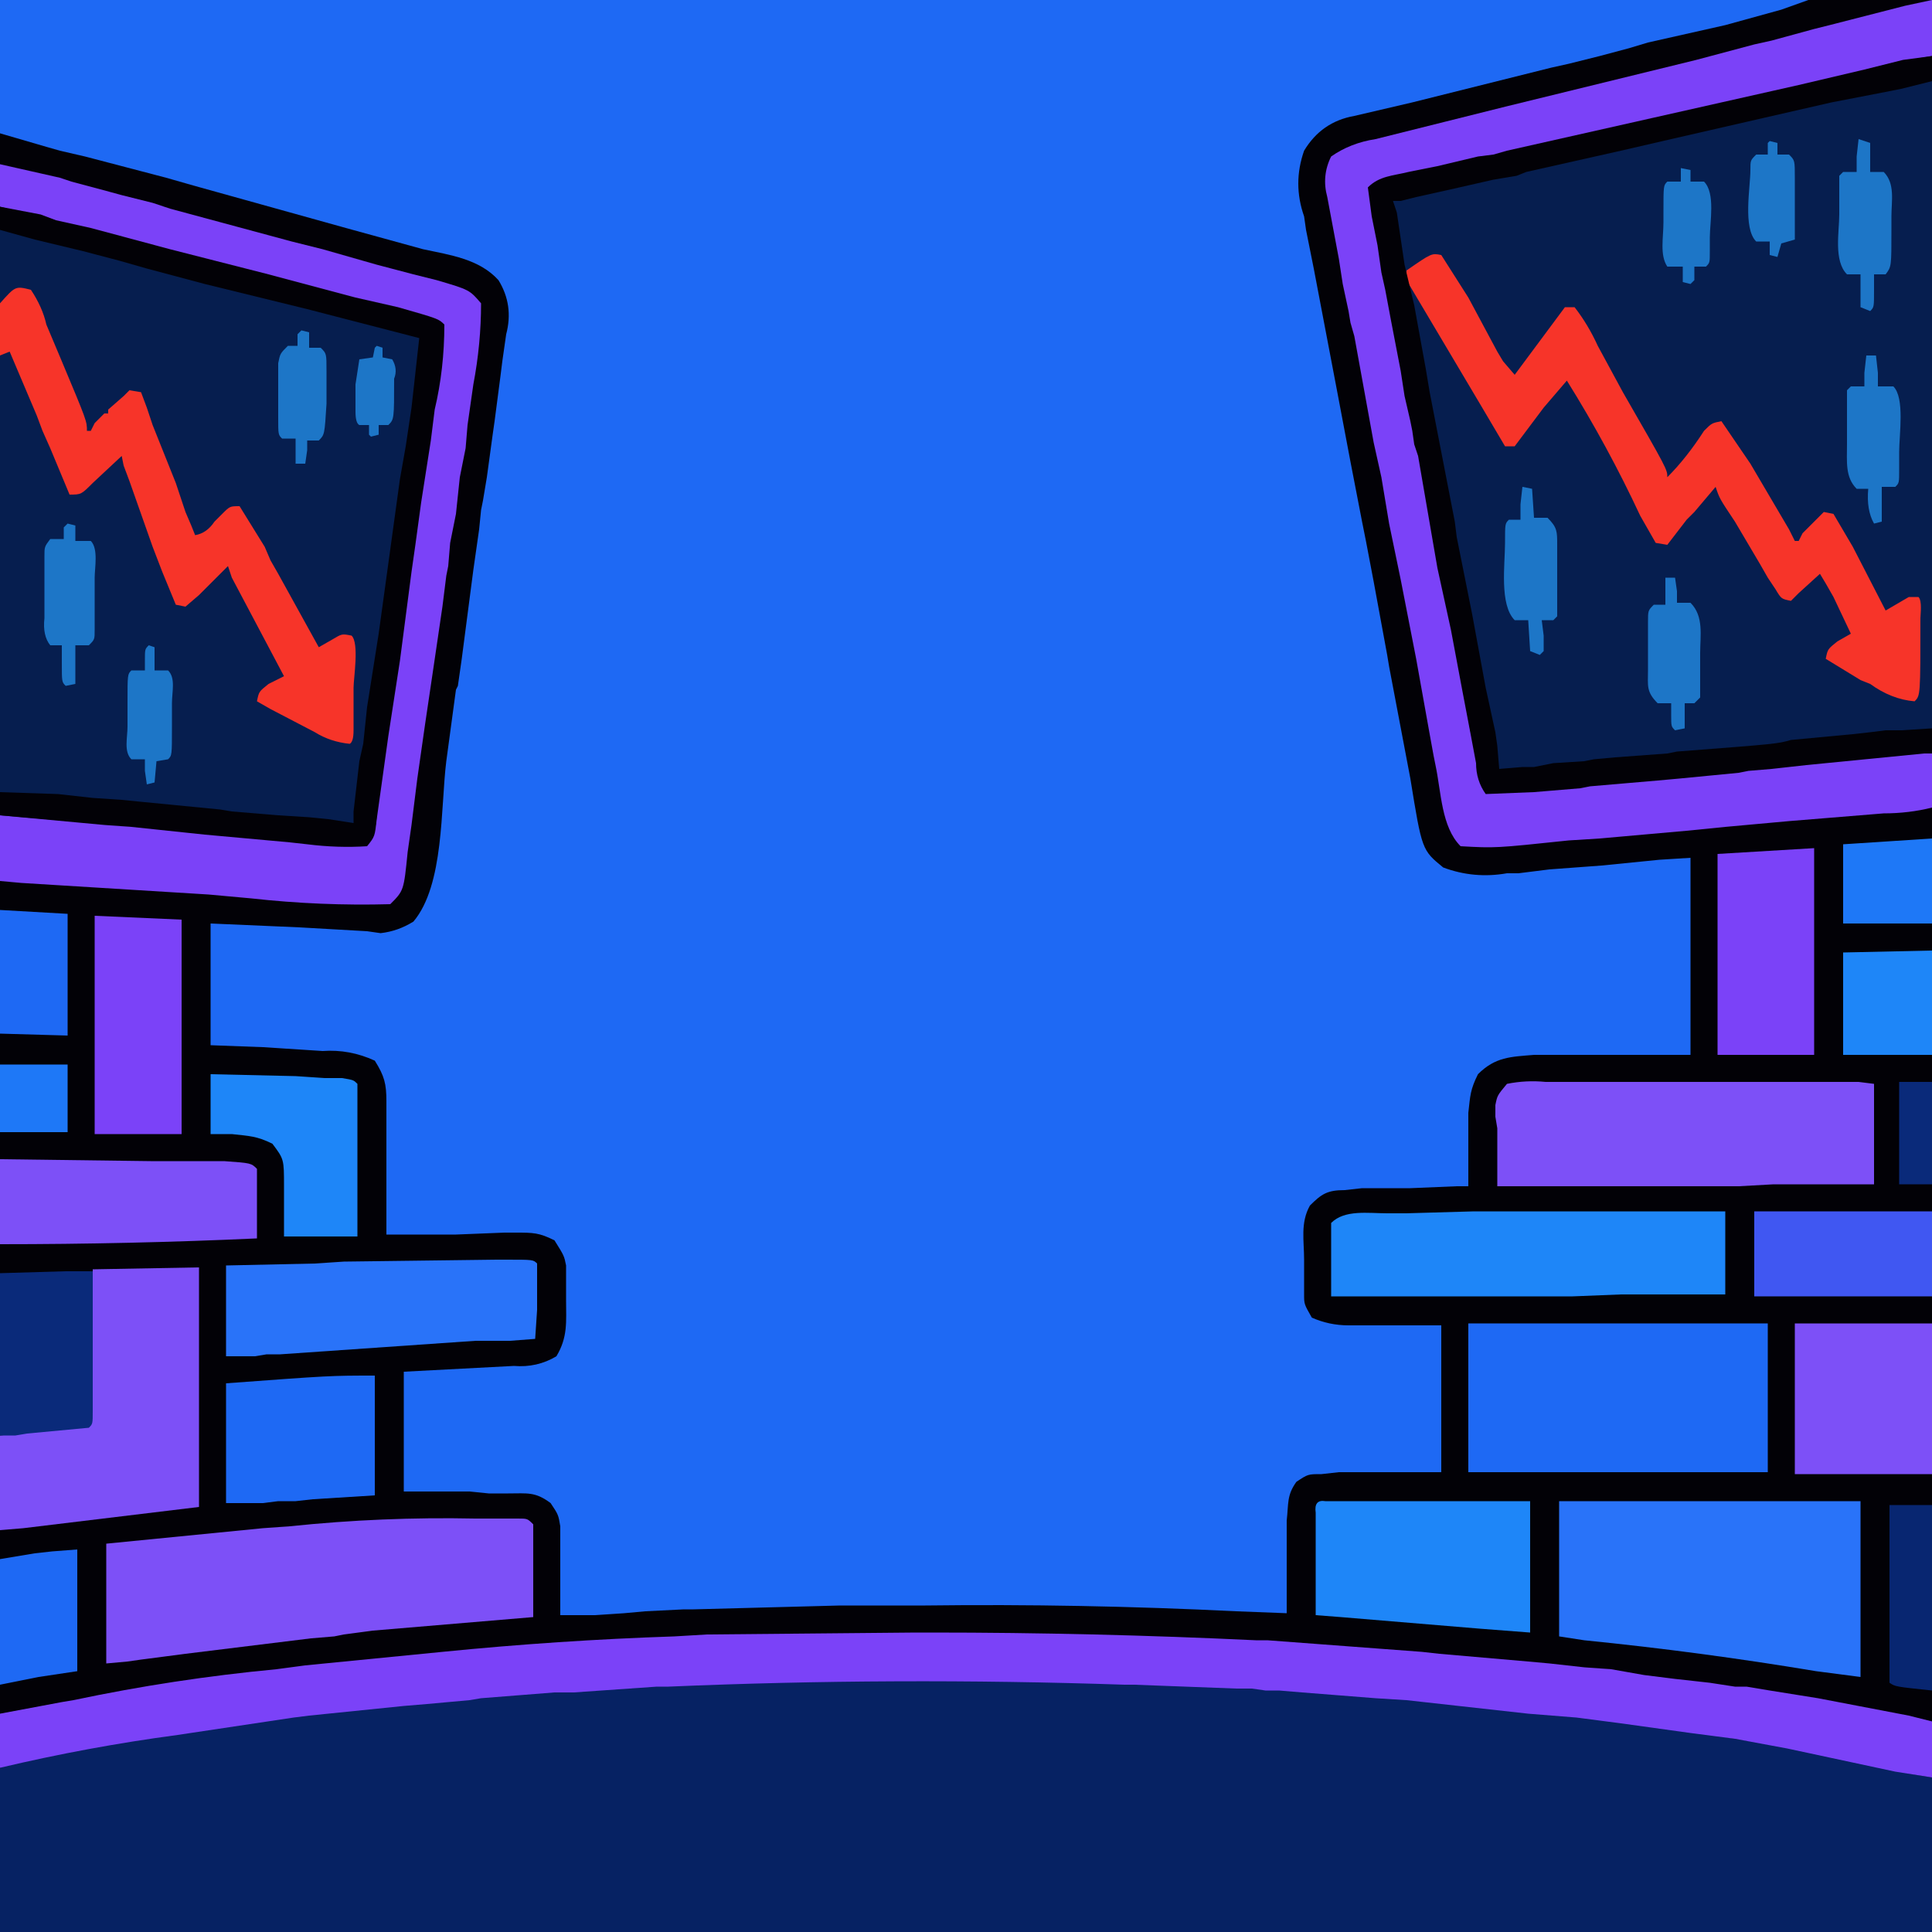
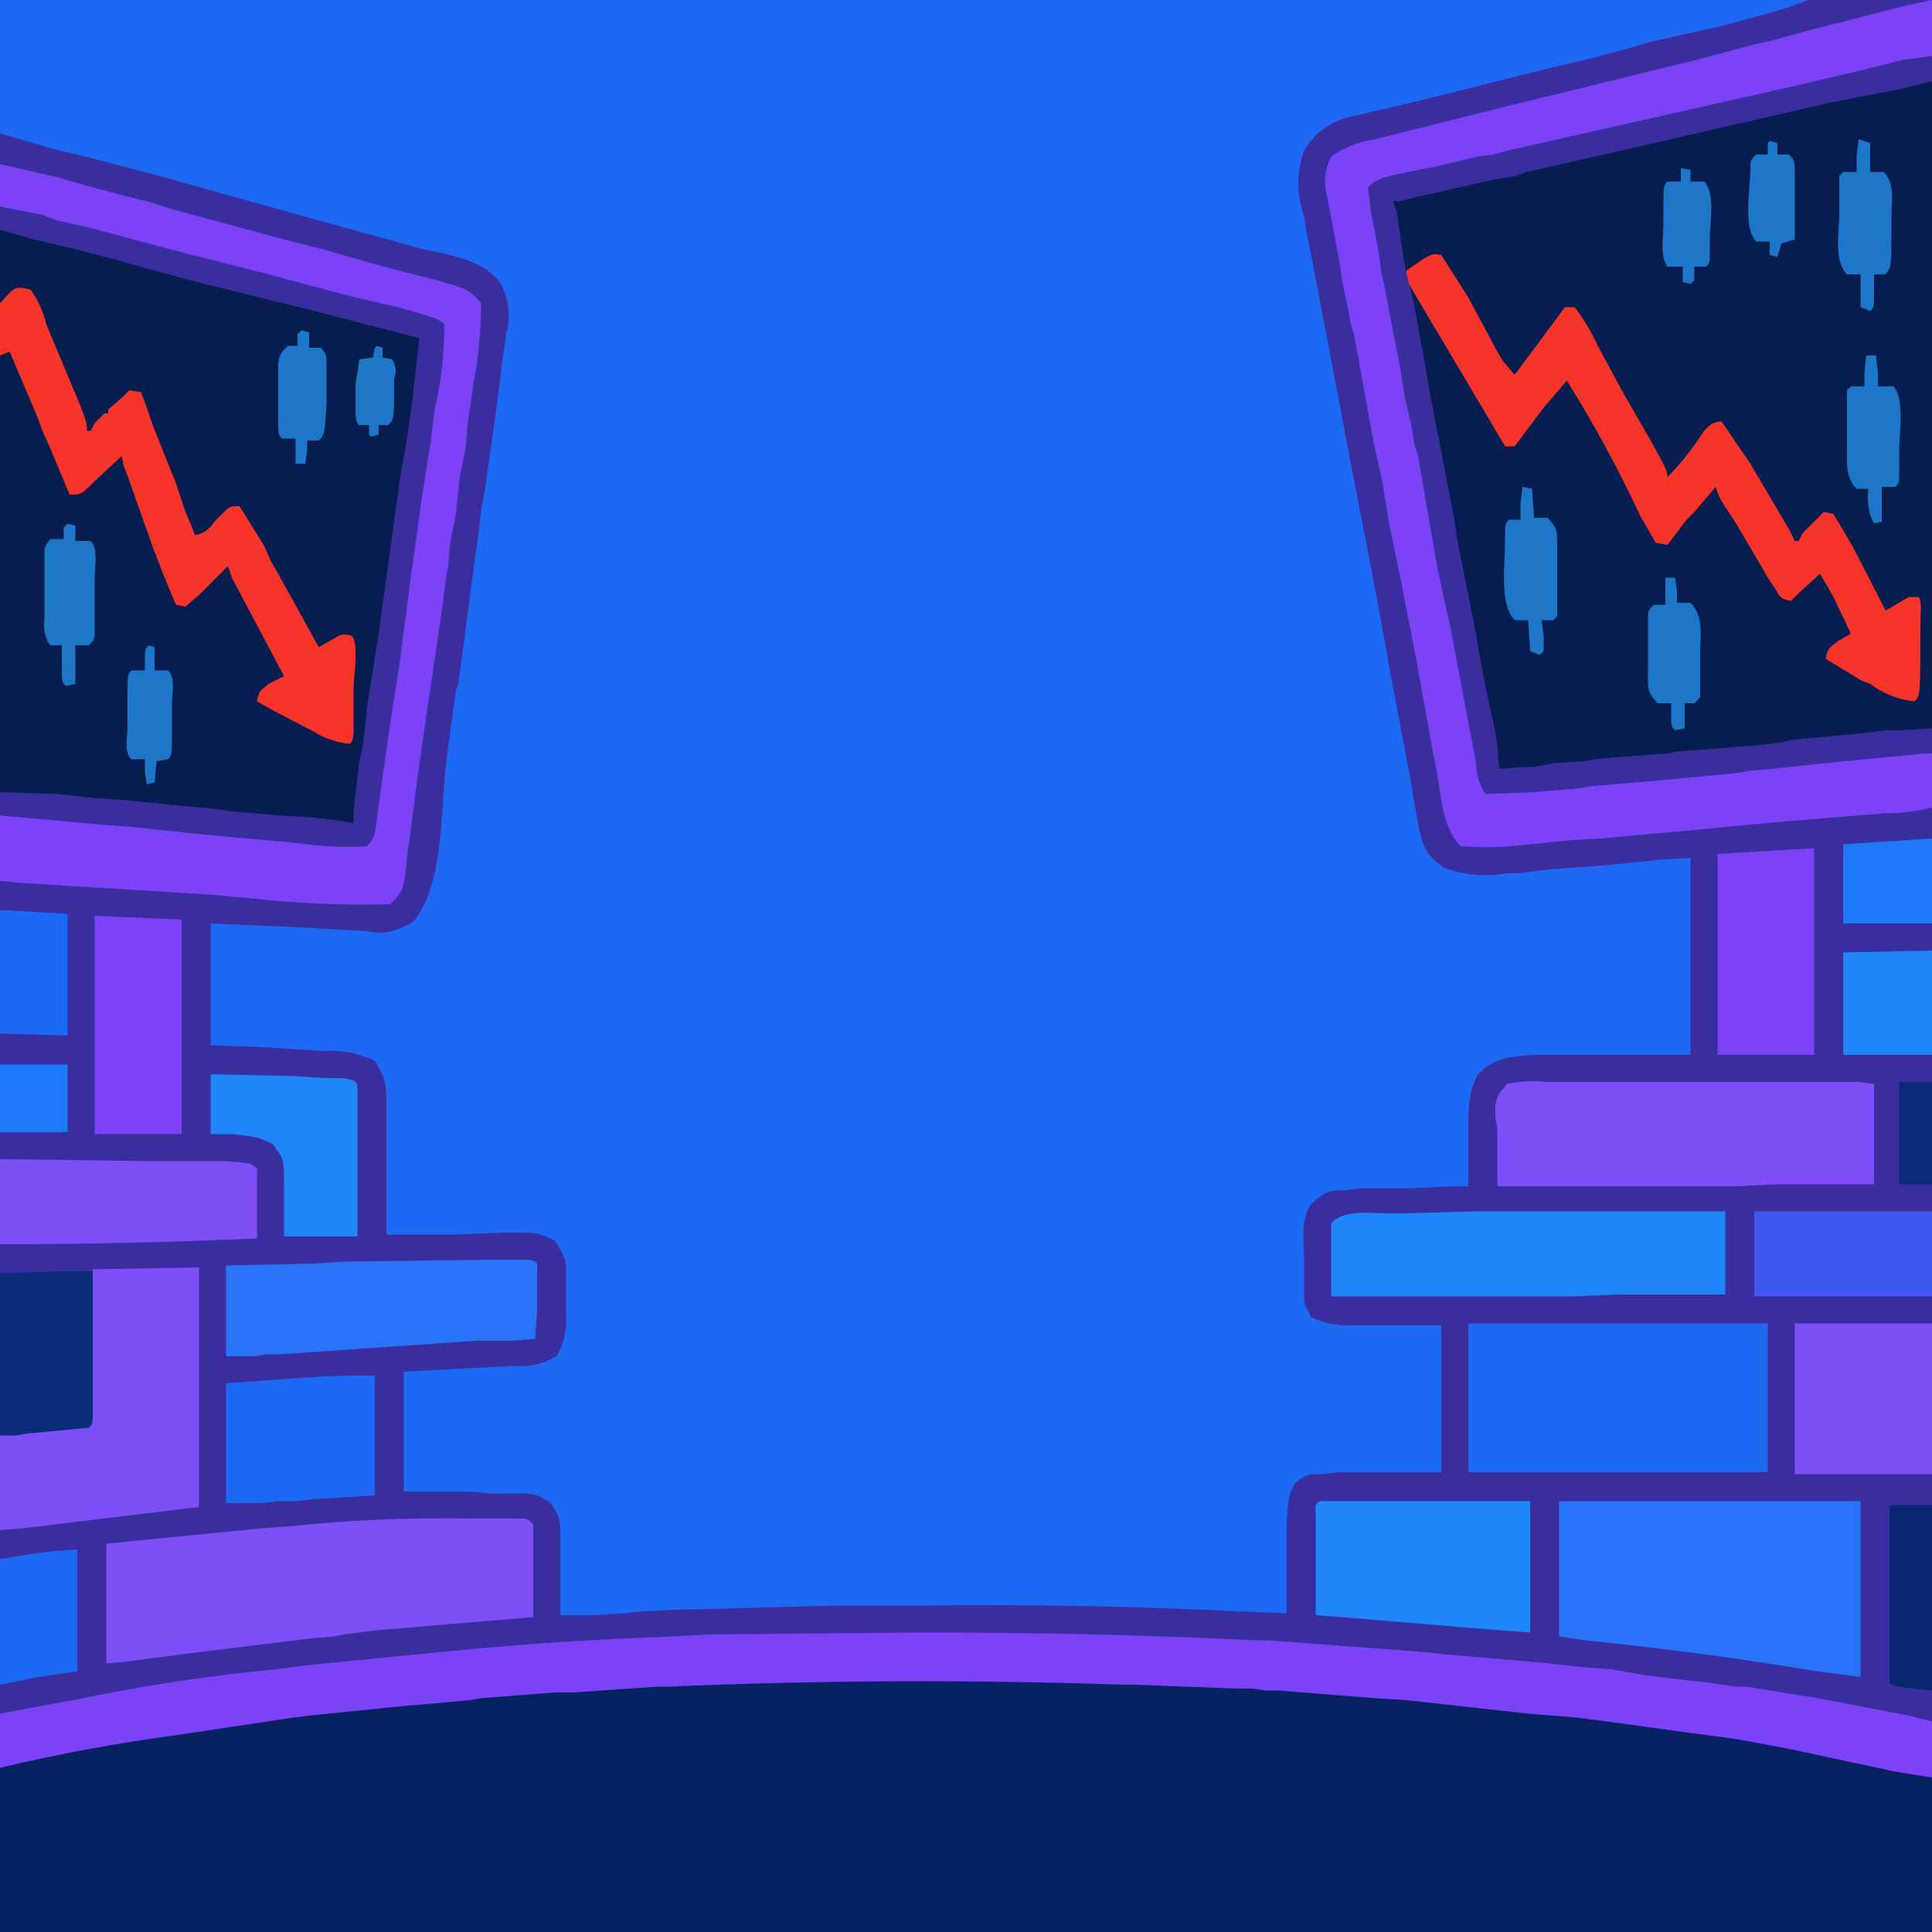
<svg xmlns="http://www.w3.org/2000/svg" viewBox="0 0 1000 1000">
-   <path fill="#020106" d="M0 0h1000v1000H0z" />
+   <path fill="#3A2E9E" d="M0 0h1000v1000H0z" />
  <path fill="#1E69F4" d="M0 0h936l-14 5-29 8-40 9-10 3-15 4-16 4-9 2-72 18-30 7q-17 3-26 18-6 17 0 34l1 7 4 20 12 63 7 37 6 31 2 10 4 21 7 38 1 6 11 58c6 37 6 37 17 46q16 6 33 3h6l16-2 27-2 30-3 16-1v102h-81c-12 1-20 1-29 10-4 8-4 11-5 20v38h-6l-24 1h-25l-9 1c-9 0-12 2-18 8-5 9-3 18-3 28v18c0 5 0 5 4 12q9 4 19 4h48v76h-53l-9 1c-7 0-7 0-13 4-5 7-4 11-5 20v48l-26-1q-81-4-161-3h-44l-76 2h-5l-20 1-11 1-15 1h-18v-46c-1-6-1-6-5-12-8-6-12-5-22-5h-10l-10-1h-34v-62l57-3q12 1 22-5c6-10 5-18 5-29v-18c-1-5-1-5-6-13-8-4-11-4-20-4h-6l-25 1h-36v-69c0-9-1-13-6-21q-13-6-27-5l-31-2-27-1v-63l46 2 35 2 7 1q9-1 17-6c16-19 14-59 17-83l5-37 1-2 2-14 6-46 3-21 1-10 1-5 2-12 3-22 1-7 3-23 1-8 1-7 1-7q4-15-4-28c-10-11-25-13-39-16l-40-11-79-22-14-4-42-11-13-3-7-2-24-7z" />
  <path fill="#062263" d="M587 871h9l52 3h14l7 1 12 1 53 4 26 2 69 8 40 5 5 1 42 7 18 3 36 7 12 3 6 2 12 2v80H0v-85q11-4 23-6l5-1 81-14 15-2 45-6 9-1 57-5 70-6 41-2h6q118-5 235-1" />
  <path fill="#061E4F" d="M1000 29v361l-26 2-27 3-12 1-18 2-12 1-5 1-31 3-11 1-35 3-5 1-24 2-25 1q-5-7-5-16l-3-16-4-21-6-32-7-32-10-58-2-6-1-7-1-5-3-13-2-13-5-26-3-16-2-9-2-14-3-15-2-15c6-6 13-6 21-8l10-2 5-1 21-5 8-1 7-2 151-34 34-8 20-5zM0 107l21 4 8 3 9 2 9 2 41 11 51 13 45 12 22 5c21 6 21 6 24 9q0 23-5 44l-2 16-5 32-3 22-2 14-6 46-6 39-6 43c-1 9-1 9-5 14q-15 1-31-1l-9-1-44-4-38-4-14-1-54-5z" />
  <path fill="#7B42F8" d="M474 845h8q84 0 168 4h6l80 6 9 1 46 4 11 1 18 2 14 1 17 3 16 2 9 1 9 1 13 2h6l12 2 25 4 47 9 12 3v29l-19-3-56-12-27-5-23-3-36-5-23-3-25-2-63-7-16-1-38-3-12-1h-7l-7-1h-8l-53-2h-5q-119-4-236 1h-6l-43 3h-10l-38 3-6 1-22 2-12 1-49 5-8 1-60 9a933 933 0 0 0-92 17v-28l32-6 6-1q52-11 105-16l15-2 71-7q60-6 120-8l17-1zM1000 0v29l-6 1-59 14-54 12-29 7-76 17-31 7-27 6c-6 1-6 1-9 4l4 25 2 10 3 17 3 16 5 24 2 16 2 8 4 18 1 6 2 11 3 17 8 44 5 22 7 41 1 6 4 17c1 9 1 9 4 15q22 1 44-3l56-5 7-1 36-4 18-2 18-1 12-2 23-2h17v28q-12 3-25 3l-49 4-33 3-20 2-45 4-16 1c-38 4-38 4-56 3-10-10-10-28-13-42l-1-5-2-11-7-39-8-41-6-29-1-6-3-18-4-18-10-55-2-7-1-6-3-14-2-13-6-32q-3-11 2-21 10-7 23-9l68-17 98-24 30-8 9-2 22-6 8-2 39-10zM0 85l31 7 6 2 15 4 11 3 16 4 9 3 63 17 16 4 21 6 7 2 19 5 12 3c17 5 17 5 23 12q0 21-4 42l-2 14-1 7-1 12-3 15-2 19-3 15-1 12-1 5-2 16-5 34-4 27-4 28-3 24-2 14c-2 20-2 20-9 27q-36 1-72-3l-22-2-97-6-11-1v-34l131 11c46 5 46 5 59 4q5-6 5-16l7-53 12-85 3-24 3-19 3-25 3-18 2-11v-6l1-12q-10-5-21-7l-6-2-56-14-22-6-14-4-27-7-83-21z" />
  <path fill="#7D50F7" d="M246 786h22c5 0 5 0 8 3v48l-83 7-15 2-5 1-12 1-65 8-23 3-7 1-11 1v-62l81-8 14-1q48-5 96-4" />
  <path fill="#2973F9" d="M807 777h156v91l-23-3q-60-10-120-16l-13-2z" />
  <path fill="#1E69F4" d="M760 685h155v77H760z" />
  <path fill="#F73429" d="m746 132 14 22 15 28 3 5 6 7 26-35h5q7 9 12 20l13 24c23 40 23 40 23 44q10-10 19-24c4-4 4-4 9-5l15 22 20 34 3 6h2l2-4 11-11 5 1 10 17 17 33 12-7h5c2 2 1 9 1 11 0 40 0 40-3 43q-12-1-23-9l-5-2-18-11c1-5 1-5 6-9l7-4-9-19-4-7-3-5-11 10-4 4c-5-1-5-1-8-6l-4-6-4-7-13-22c-8-12-8-12-10-18l-11 13-4 4-10 13-6-1-8-14a655 655 0 0 0-38-70l-12 14-15 20h-5l-13-22-38-64v-5c13-9 13-9 18-8" />
  <path fill="#7D50F7" d="M800 560h162l8 1v52h-52l-18 1H775v-30l-1-6v-6c1-5 1-5 6-11q10-2 20-1" />
-   <path fill="#020106" d="M1000 29v13l-16 4-5 1-31 6-35 8-48 11-26 6-49 11-5 2-12 2-22 5-18 4-8 2h-4l2 6 4 27 5 21 6 33 2 12 13 67 1 8 8 40 7 38 5 23 1 7 1 12 12-1h6l10-2 16-1 5-1 11-1 27-2 5-1c52-4 52-4 59-6l32-3 9-1 8-1h8l16-1v13h-4l-61 6-18 2-12 1-5 1-31 3-11 1-35 3-5 1-24 2-25 1q-5-7-5-16l-3-16-4-21-6-32-7-32-10-58-2-6-1-7-1-5-3-13-2-13-5-26-3-16-2-9-2-14-3-15-2-15c6-6 13-6 21-8l10-2 5-1 21-5 8-1 7-2 151-34 34-8 20-5z" />
+   <path fill="#3A2E9E" d="M1000 29v13l-16 4-5 1-31 6-35 8-48 11-26 6-49 11-5 2-12 2-22 5-18 4-8 2h-4l2 6 4 27 5 21 6 33 2 12 13 67 1 8 8 40 7 38 5 23 1 7 1 12 12-1h6l10-2 16-1 5-1 11-1 27-2 5-1c52-4 52-4 59-6l32-3 9-1 8-1h8l16-1v13h-4l-61 6-18 2-12 1-5 1-31 3-11 1-35 3-5 1-24 2-25 1q-5-7-5-16l-3-16-4-21-6-32-7-32-10-58-2-6-1-7-1-5-3-13-2-13-5-26-3-16-2-9-2-14-3-15-2-15c6-6 13-6 21-8l10-2 5-1 21-5 8-1 7-2 151-34 34-8 20-5z" />
  <path fill="#7D50F7" d="M103 656v124l-91 11-12 1v-49l30-3 17-3v-23l1-17v-40z" />
  <path fill="#1E86F8" d="M893 627v43h-54l-25 1H689v-38c7-7 19-5 29-5h10l35-1z" />
  <path fill="#F73429" d="M16 150q6 9 8 18l8 19c13 31 13 31 13 36h2l2-4 5-5h2v-2l8-7 3-3 6 1 3 8 3 9 12 30 5 15 3 7 2 5q6-1 10-7l4-4c4-4 4-4 9-4l13 21 3 7 4 7 21 38 7-4c5-3 5-3 10-2 4 4 1 22 1 27v22q0 6-2 7-10-1-18-6l-23-12-7-4c1-5 1-5 6-9l8-4-27-51-2-6-15 15-7 6-5-1-7-17-5-13-12-34-3-8-1-5-15 14c-6 6-6 6-12 6l-10-24-4-9-3-8-14-33-5 2v-27c8-9 8-9 16-7" />
-   <path fill="#020106" d="m0 107 21 4 8 3 9 2 9 2 41 11 51 13 45 12 22 5c21 6 21 6 24 9q0 23-5 44l-2 16-5 32-3 22-2 14-6 46-6 39-6 43c-1 9-1 9-5 14q-15 1-31-1l-9-1-44-4-38-4-14-1-54-5v-12l30 1 9 1 9 1 15 1 10 1 41 4 6 1 24 2 16 1 10 1 13 2v-6l3-26 2-9 2-19 6-38 11-80 3-17 3-20 4-36-58-15-53-13-30-8-14-4-19-5-25-6-18-5z" />
+   <path fill="#3A2E9E" d="m0 107 21 4 8 3 9 2 9 2 41 11 51 13 45 12 22 5c21 6 21 6 24 9q0 23-5 44l-2 16-5 32-3 22-2 14-6 46-6 39-6 43c-1 9-1 9-5 14q-15 1-31-1l-9-1-44-4-38-4-14-1-54-5v-12l30 1 9 1 9 1 15 1 10 1 41 4 6 1 24 2 16 1 10 1 13 2v-6l3-26 2-9 2-19 6-38 11-80 3-17 3-20 4-36-58-15-53-13-30-8-14-4-19-5-25-6-18-5z" />
  <path fill="#1E86F8" d="M686 777h106v68l-26-2-72-6-13-1v-53q-1-7 5-6" />
  <path fill="#2973F9" d="M257 652h5c14 0 14 0 16 2v24l-1 15-13 1h-18l-101 7h-7l-6 1h-15v-47l46-1 15-1z" />
  <path fill="#7D50F7" d="M929 685h71v78h-71zM0 600l78 1h38c14 1 14 1 17 4v36q-66 3-133 3z" />
  <path fill="#7B42F8" d="M939 439v107h-50V442zM49 474l45 2v111H49z" />
  <path fill="#1E69F4" d="M194 712v62l-32 2-9 1h-9l-8 1h-19v-62c54-4 54-4 77-4" />
  <path fill="#1E86F8" d="m109 556 44 1 15 1h9c6 1 6 1 8 3v79h-38v-26c0-14 0-14-6-22-8-4-12-4-21-5h-11z" />
  <path fill="#4057F2" d="M908 627h92v44h-92z" />
  <path fill="#0A2A7A" d="M34 658h14v72c0 7 0 7-2 9l-32 3-6 1H0v-84z" />
  <path fill="#1E69F4" d="M40 802v63l-20 3-20 4v-65l18-3 9-1z" />
  <path fill="#1E86F8" d="M1000 492v54h-46v-53z" />
  <path fill="#1E69F4" d="m0 471 35 2v63l-35-1z" />
  <path fill="#082671" d="M978 779h22v96c-19-2-19-2-22-4z" />
  <path fill="#1E78F7" d="M1000 434v44h-46v-41z" />
  <path fill="#1D76C7" d="m962 72 6 2v15h7c6 6 4 15 4 23v7c0 19 0 19-3 23h-6v8c0 9 0 9-2 11l-5-2v-17h-7c-7-7-4-22-4-31V91l2-2h7v-8zM35 271l4 1v8h8c4 4 2 14 2 19v27c0 5 0 5-3 8h-7v20l-5 1c-2-2-2-2-2-12v-9h-6q-4-5-3-14v-32c0-5 0-5 3-9h7v-6zm931-87h5l1 9v7h8c6 6 3 25 3 34v9c0 7 0 7-2 9h-7v18l-4 1q-4-7-3-18h-6c-6-6-5-14-5-23v-28l2-2h7v-7zm-178 68 5 1 1 15h7c5 5 5 7 5 14v37l-2 2h-6l1 8v8l-2 2-5-2-1-16h-7c-8-8-5-29-5-40 0-10 0-10 2-12h6v-8zm74 47h5l1 7v6h7c7 7 5 17 5 26v23l-3 3h-5v13l-5 1c-2-2-2-2-2-8v-6h-7c-6-6-5-9-5-17v-25c0-6 0-6 3-9h6zM156 171l4 1v8h6c3 3 3 3 3 12v17c-1 16-1 16-4 19h-6v5l-1 7h-5v-13h-7c-2-2-2-2-2-11v-28c1-5 1-5 5-9h5v-6z" />
  <path fill="#1E78F7" d="M0 551h35v35H0z" />
  <path fill="#1D76C7" d="m77 334 3 1v12h7c4 4 2 11 2 17v12c0 15 0 15-2 17l-6 1-1 11-4 1-1-7v-6h-7c-4-4-2-11-2-17v-12c0-15 0-15 2-17h7v-5c0-6 0-6 2-8M870 87l5 1v6h7c6 6 3 21 3 29v7c0 6 0 6-2 8h-6v7l-2 2-4-1v-8h-8c-4-6-2-15-2-23v-5c0-14 0-14 2-16h7zm46-14 4 1v6h6c3 3 3 3 3 12v32l-7 2-2 7-4-1v-7h-7c-7-7-3-28-3-37 0-5 0-5 3-8h6v-6z" />
  <path fill="#0A2A7A" d="M983 560h17v53h-17z" />
  <path fill="#1D76C7" d="m195 179 3 1v5l5 1q3 5 1 10c0 21 0 21-3 24h-5v5l-4 1-1-1v-5h-5q-2-1-2-7v-14l2-13 7-1 1-5z" />
</svg>
